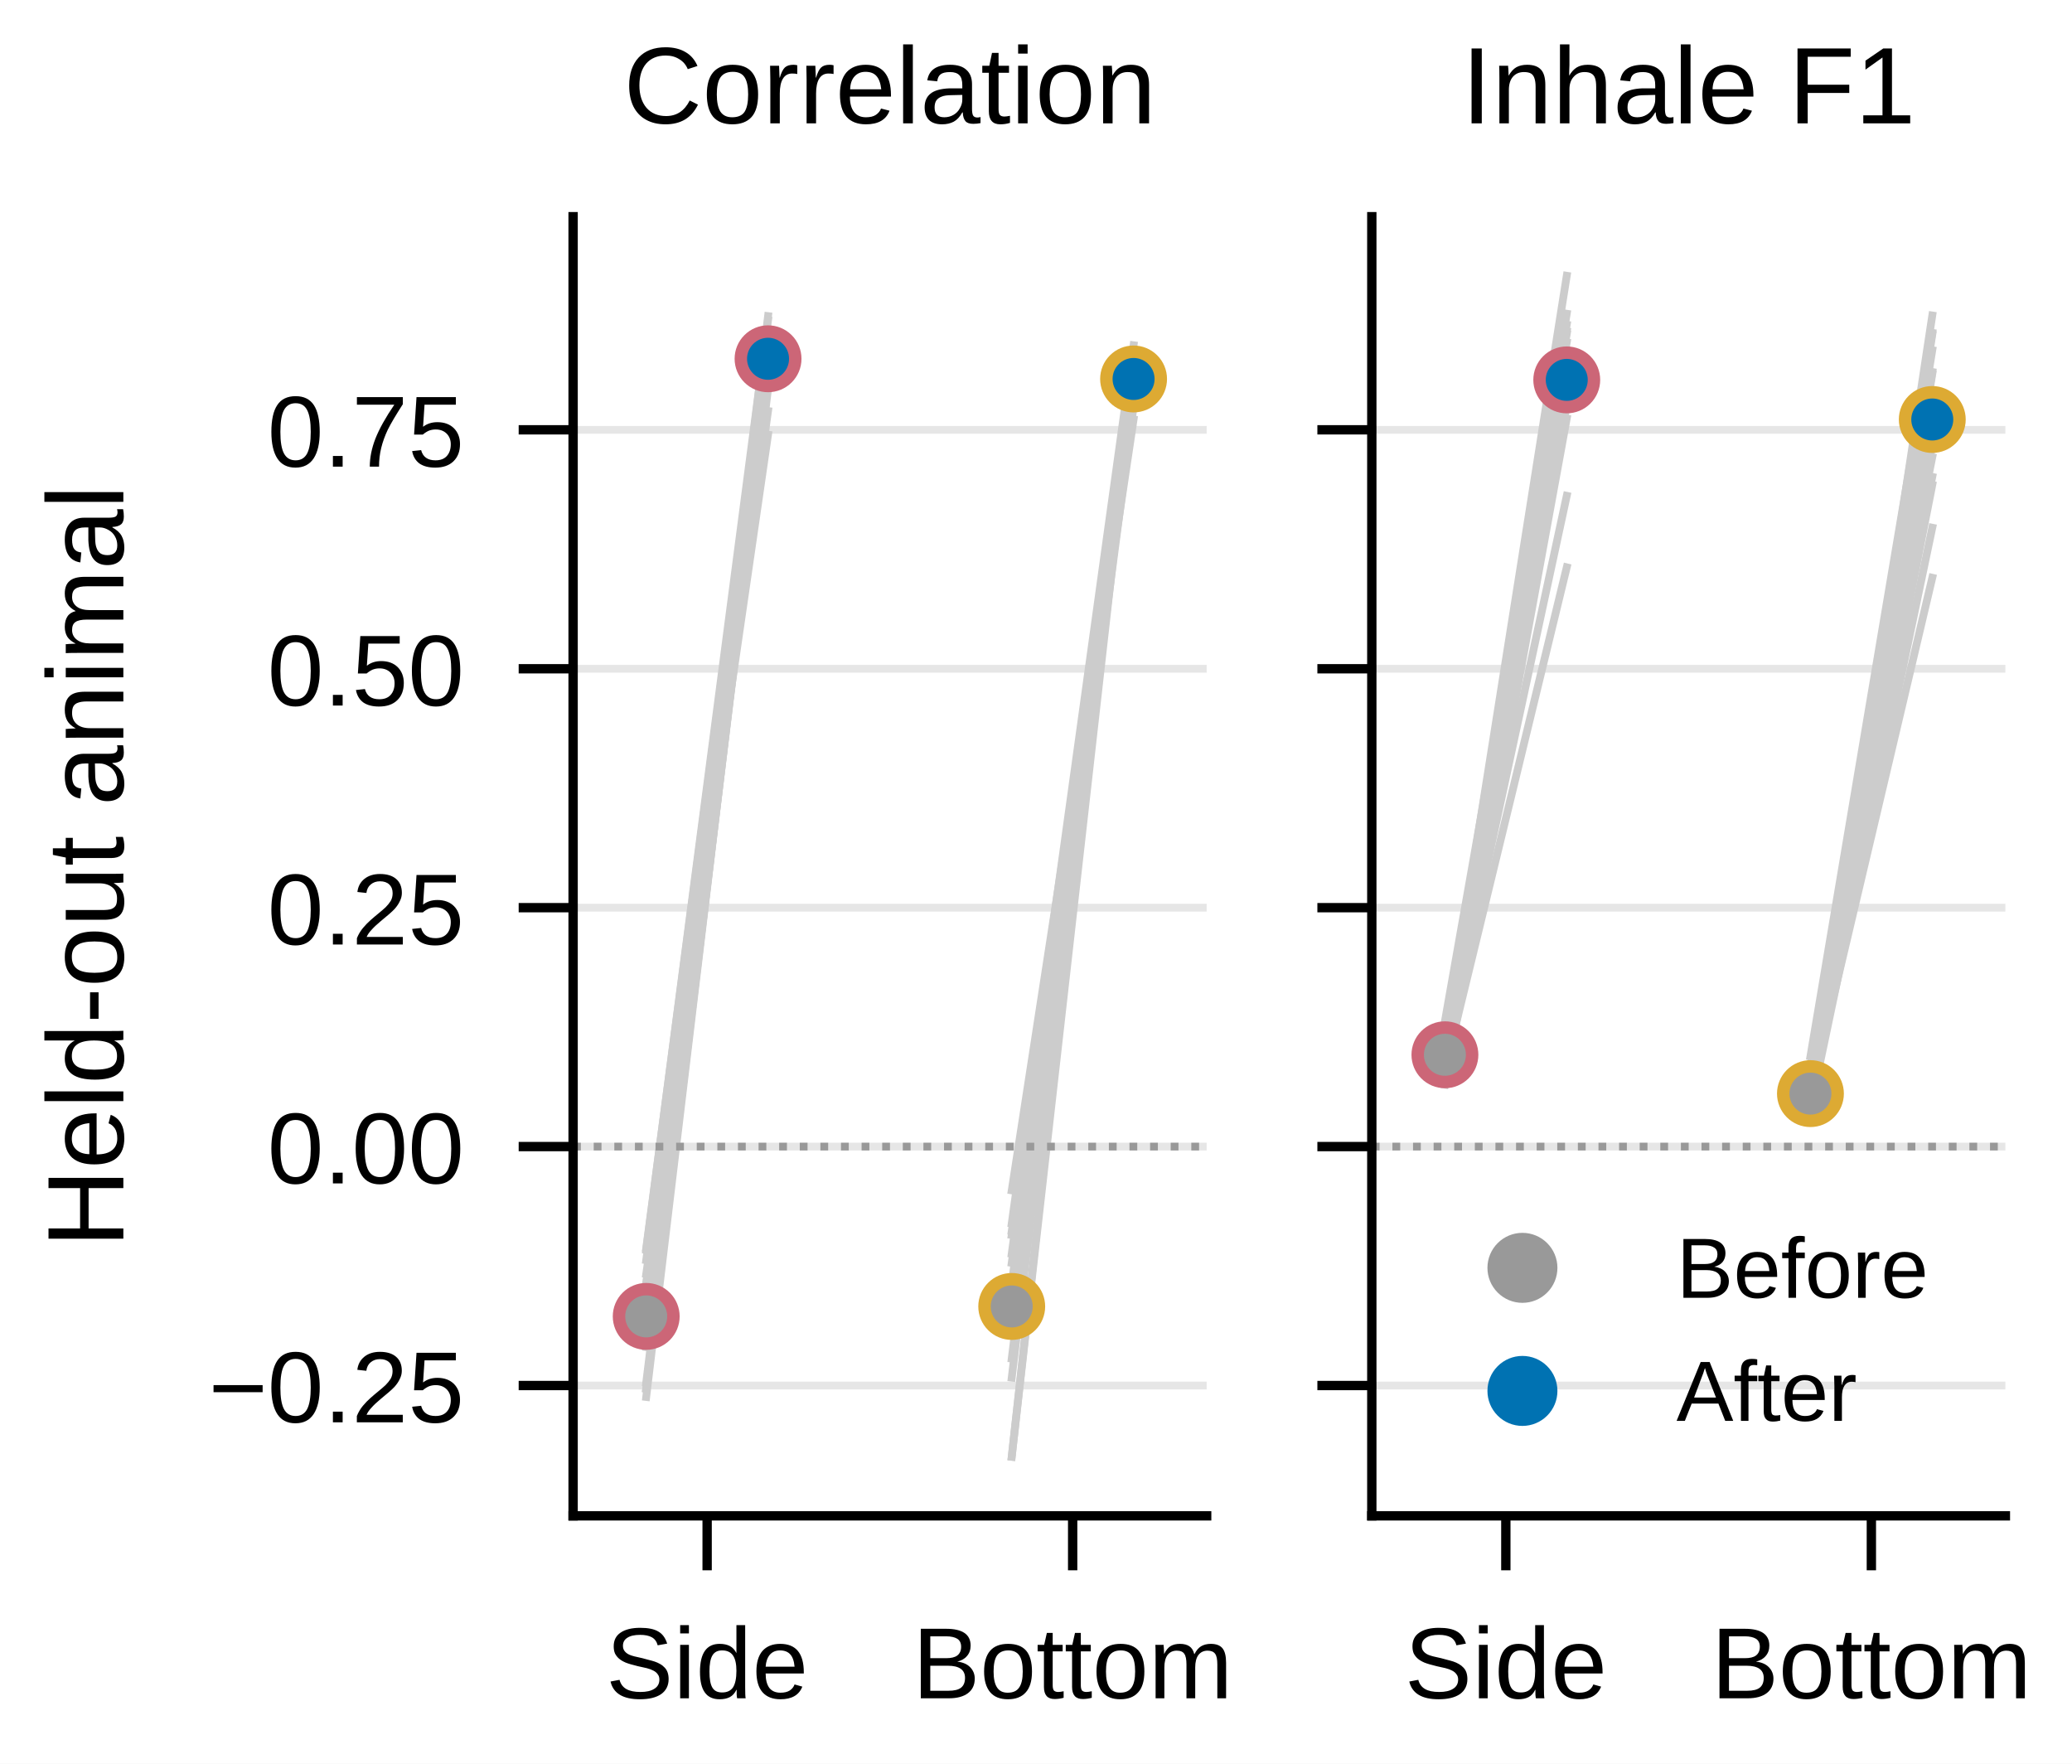
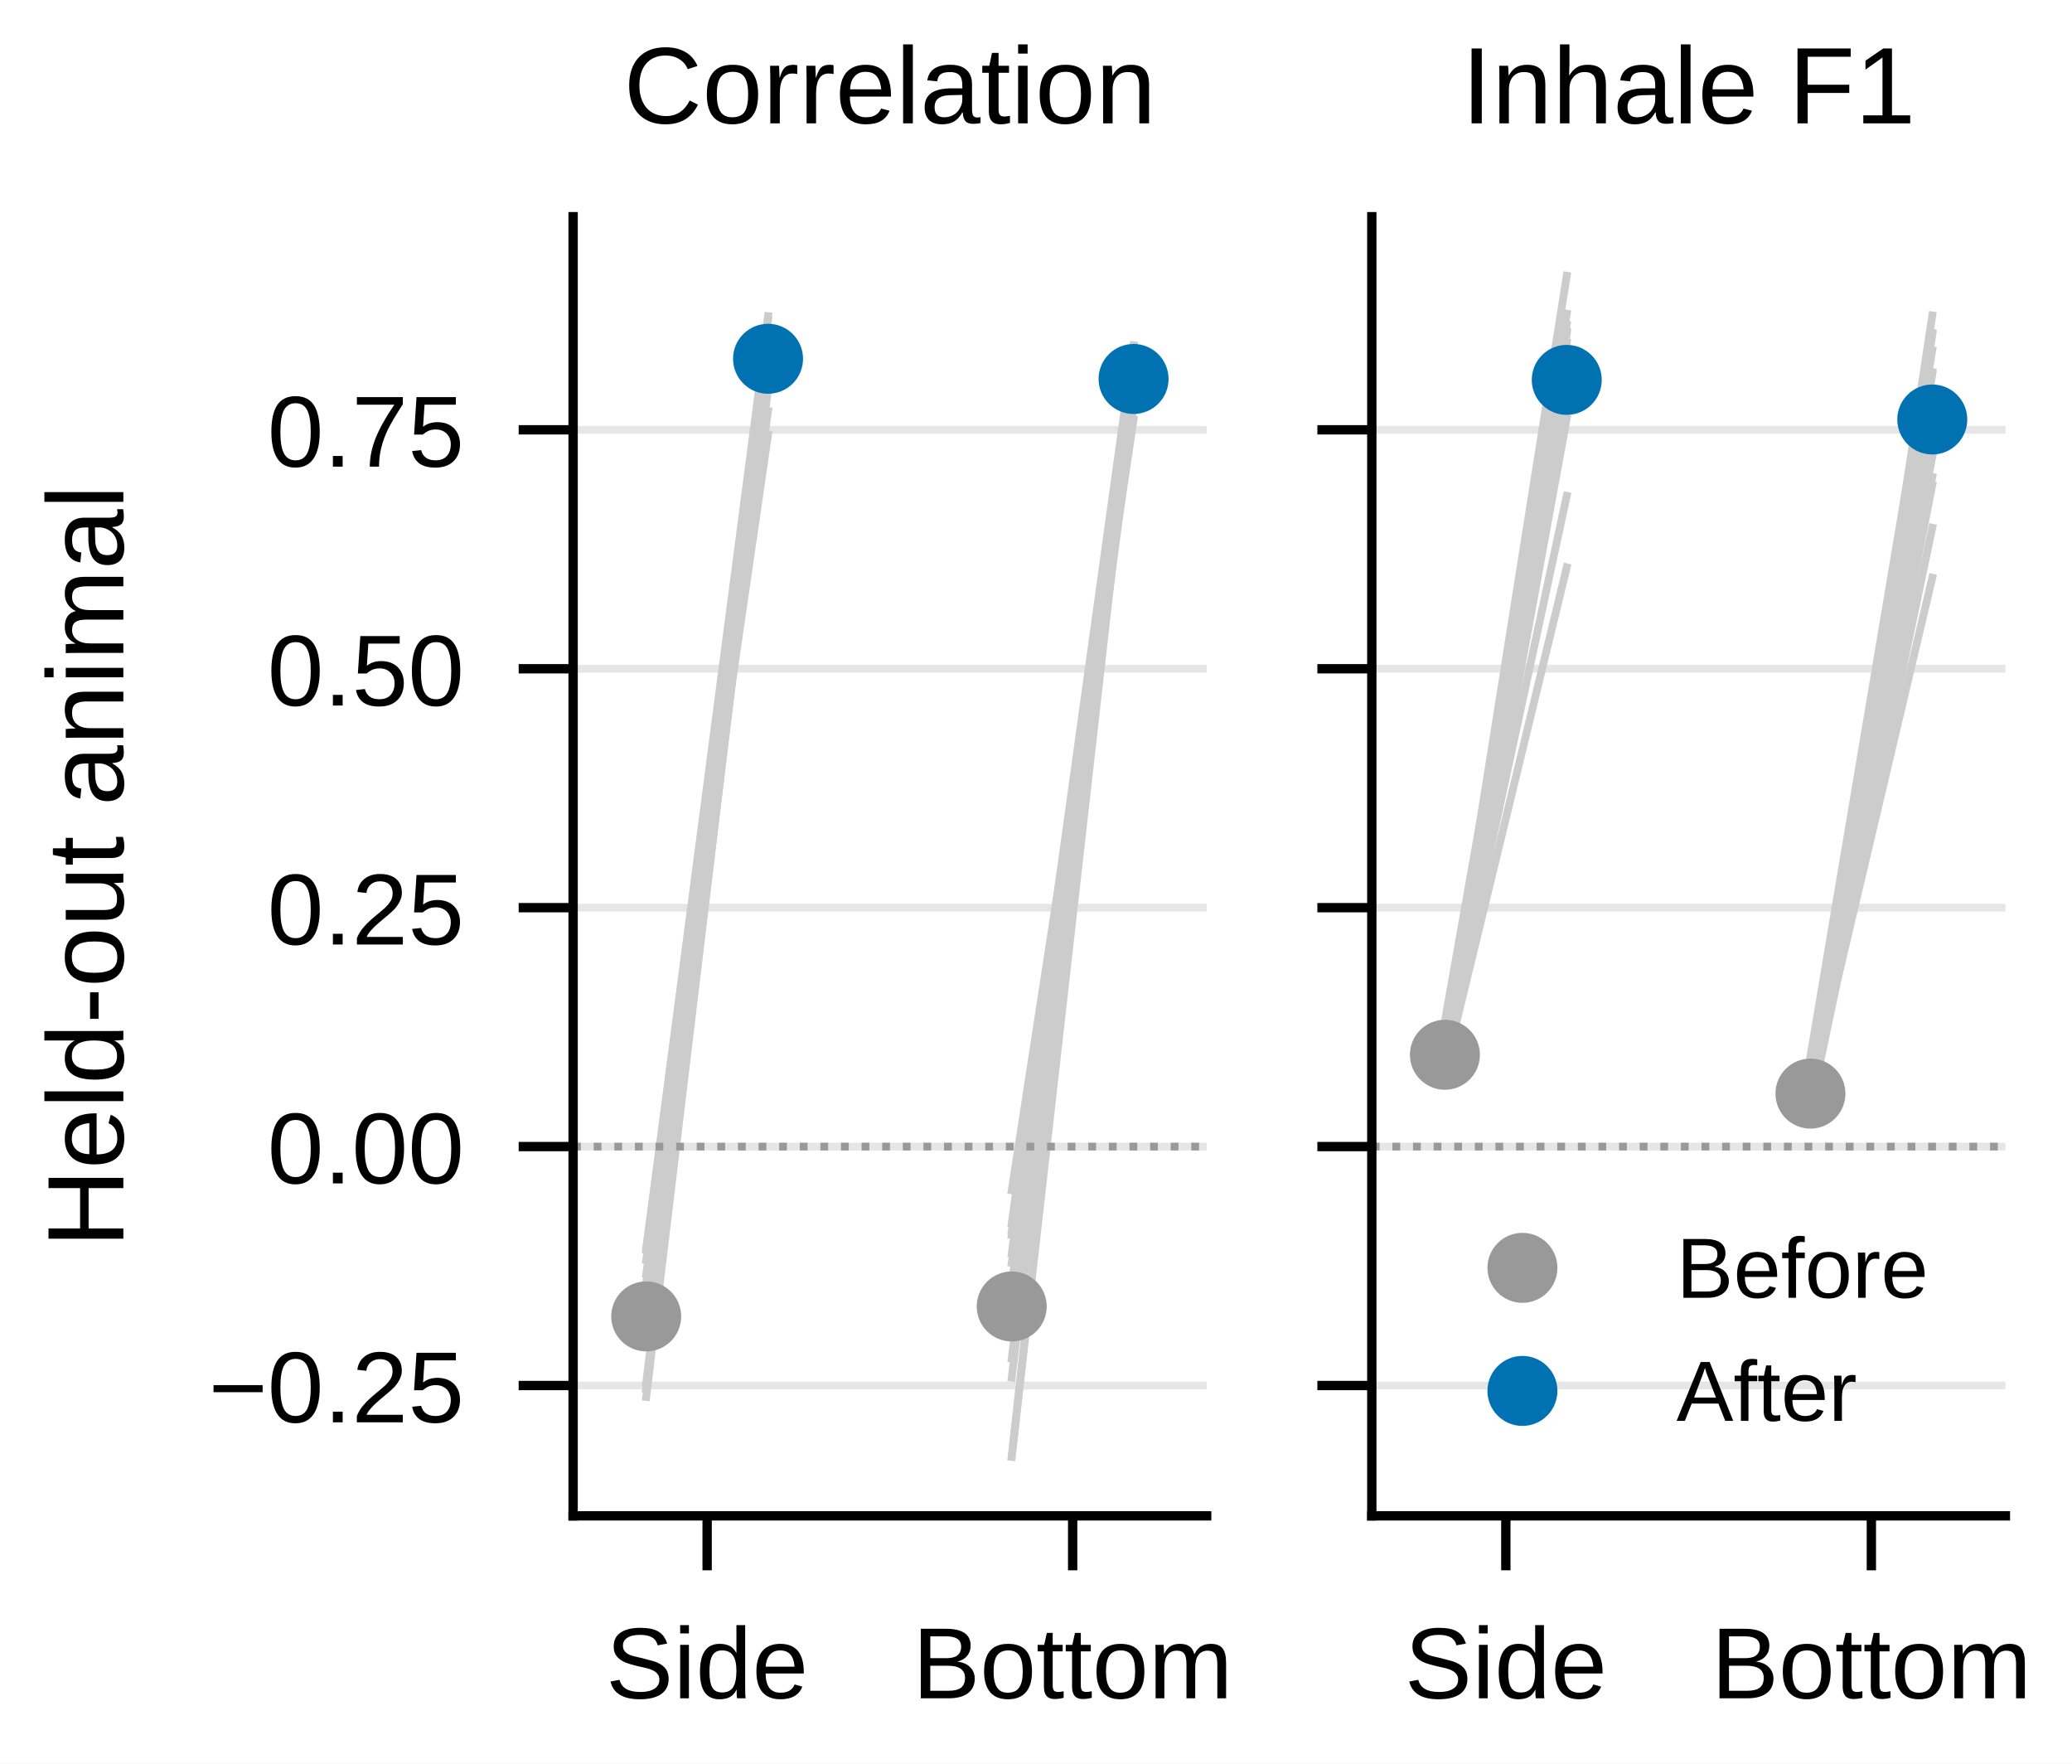
<svg xmlns="http://www.w3.org/2000/svg" xmlns:xlink="http://www.w3.org/1999/xlink" width="133.228pt" height="113.386pt" viewBox="0 0 133.228 113.386" version="1.1">
  <defs>
    <style type="text/css">*{stroke-linejoin: round; stroke-linecap: butt}</style>
  </defs>
  <g id="figure_1">
    <g id="patch_1">
      <path d="M 0 113.386  L 133.228 113.386  L 133.228 0  L 0 0  z " style="fill: #ffffff" />
    </g>
    <g id="axes_1">
      <g id="patch_2">
        <path d="M 36.85 97.451  L 77.588 97.451  L 77.588 13.931  L 36.85 13.931  z " style="fill: #ffffff" />
      </g>
      <g id="matplotlib.axis_1">
        <g id="xtick_1">
          <g id="line2d_1">
            <defs>
-               <path id="m4ec31d9ed5" d="M 0 0  L 0 3.5  " style="stroke: #000000; stroke-width: 0.6" />
+               <path id="mf4681b9ff0" d="M 0 0  L 0 3.5  " style="stroke: #000000; stroke-width: 0.6" />
            </defs>
            <g>
-               <use xlink:href="#m4ec31d9ed5" x="45.468" y="97.451" style="stroke: #000000; stroke-width: 0.6" />
+               <use xlink:href="#mf4681b9ff0" x="45.468" y="97.451" style="stroke: #000000; stroke-width: 0.6" />
            </g>
          </g>
          <g id="text_1">
            <text style="font-size: 6.5px; font-family: 'Arial', 'Helvetica', 'DejaVu Sans', sans-serif; text-anchor: middle" x="45.468" y="109.183" transform="rotate(-0 45.46772 109.1833)">Side</text>
          </g>
        </g>
        <g id="xtick_2">
          <g id="line2d_2">
            <g>
-               <use xlink:href="#m4ec31d9ed5" x="68.971" y="97.451" style="stroke: #000000; stroke-width: 0.6" />
+               <use xlink:href="#mf4681b9ff0" x="68.971" y="97.451" style="stroke: #000000; stroke-width: 0.6" />
            </g>
          </g>
          <g id="text_2">
            <text style="font-size: 6.5px; font-family: 'Arial', 'Helvetica', 'DejaVu Sans', sans-serif; text-anchor: middle" x="68.971" y="109.183" transform="rotate(-0 68.9706 109.1833)">Bottom</text>
          </g>
        </g>
      </g>
      <g id="matplotlib.axis_2">
        <g id="ytick_1">
          <g id="line2d_3">
-             <path d="M 36.85 89.072  L 77.588 89.072  " clip-path="url(#p463bbc5961)" style="fill: none; stroke: #e6e6e6; stroke-width: 0.5; stroke-linecap: square" />
+             <path d="M 36.85 89.072  L 77.588 89.072  " clip-path="url(#p87425fffd4)" style="fill: none; stroke: #e6e6e6; stroke-width: 0.5; stroke-linecap: square" />
          </g>
          <g id="line2d_4">
            <defs>
-               <path id="m98e1695ca2" d="M 0 0  L -3.5 0  " style="stroke: #000000; stroke-width: 0.6" />
+               <path id="mf7178cb197" d="M 0 0  L -3.5 0  " style="stroke: #000000; stroke-width: 0.6" />
            </defs>
            <g>
-               <use xlink:href="#m98e1695ca2" x="36.85" y="89.072" style="stroke: #000000; stroke-width: 0.6" />
+               <use xlink:href="#mf7178cb197" x="36.85" y="89.072" style="stroke: #000000; stroke-width: 0.6" />
            </g>
          </g>
          <g id="text_3">
            <text style="font-size: 6.5px; font-family: 'Arial', 'Helvetica', 'DejaVu Sans', sans-serif; text-anchor: end" x="29.85" y="91.438" transform="rotate(-0 29.85 91.4384)">−0.25</text>
          </g>
        </g>
        <g id="ytick_2">
          <g id="line2d_5">
-             <path d="M 36.85 73.712  L 77.588 73.712  " clip-path="url(#p463bbc5961)" style="fill: none; stroke: #e6e6e6; stroke-width: 0.5; stroke-linecap: square" />
+             <path d="M 36.85 73.712  L 77.588 73.712  " clip-path="url(#p87425fffd4)" style="fill: none; stroke: #e6e6e6; stroke-width: 0.5; stroke-linecap: square" />
          </g>
          <g id="line2d_6">
            <g>
-               <use xlink:href="#m98e1695ca2" x="36.85" y="73.712" style="stroke: #000000; stroke-width: 0.6" />
+               <use xlink:href="#mf7178cb197" x="36.85" y="73.712" style="stroke: #000000; stroke-width: 0.6" />
            </g>
          </g>
          <g id="text_4">
            <text style="font-size: 6.5px; font-family: 'Arial', 'Helvetica', 'DejaVu Sans', sans-serif; text-anchor: end" x="29.85" y="76.078" transform="rotate(-0 29.85 76.0785)">0.00</text>
          </g>
        </g>
        <g id="ytick_3">
          <g id="line2d_7">
-             <path d="M 36.85 58.353  L 77.588 58.353  " clip-path="url(#p463bbc5961)" style="fill: none; stroke: #e6e6e6; stroke-width: 0.5; stroke-linecap: square" />
+             <path d="M 36.85 58.353  L 77.588 58.353  " clip-path="url(#p87425fffd4)" style="fill: none; stroke: #e6e6e6; stroke-width: 0.5; stroke-linecap: square" />
          </g>
          <g id="line2d_8">
            <g>
-               <use xlink:href="#m98e1695ca2" x="36.85" y="58.353" style="stroke: #000000; stroke-width: 0.6" />
+               <use xlink:href="#mf7178cb197" x="36.85" y="58.353" style="stroke: #000000; stroke-width: 0.6" />
            </g>
          </g>
          <g id="text_5">
            <text style="font-size: 6.5px; font-family: 'Arial', 'Helvetica', 'DejaVu Sans', sans-serif; text-anchor: end" x="29.85" y="60.719" transform="rotate(-0 29.85 60.71859)">0.25</text>
          </g>
        </g>
        <g id="ytick_4">
          <g id="line2d_9">
-             <path d="M 36.85 42.993  L 77.588 42.993  " clip-path="url(#p463bbc5961)" style="fill: none; stroke: #e6e6e6; stroke-width: 0.5; stroke-linecap: square" />
+             <path d="M 36.85 42.993  L 77.588 42.993  " clip-path="url(#p87425fffd4)" style="fill: none; stroke: #e6e6e6; stroke-width: 0.5; stroke-linecap: square" />
          </g>
          <g id="line2d_10">
            <g>
-               <use xlink:href="#m98e1695ca2" x="36.85" y="42.993" style="stroke: #000000; stroke-width: 0.6" />
+               <use xlink:href="#mf7178cb197" x="36.85" y="42.993" style="stroke: #000000; stroke-width: 0.6" />
            </g>
          </g>
          <g id="text_6">
            <text style="font-size: 6.5px; font-family: 'Arial', 'Helvetica', 'DejaVu Sans', sans-serif; text-anchor: end" x="29.85" y="45.359" transform="rotate(-0 29.85 45.35869)">0.50</text>
          </g>
        </g>
        <g id="ytick_5">
          <g id="line2d_11">
-             <path d="M 36.85 27.633  L 77.588 27.633  " clip-path="url(#p463bbc5961)" style="fill: none; stroke: #e6e6e6; stroke-width: 0.5; stroke-linecap: square" />
+             <path d="M 36.85 27.633  L 77.588 27.633  " clip-path="url(#p87425fffd4)" style="fill: none; stroke: #e6e6e6; stroke-width: 0.5; stroke-linecap: square" />
          </g>
          <g id="line2d_12">
            <g>
-               <use xlink:href="#m98e1695ca2" x="36.85" y="27.633" style="stroke: #000000; stroke-width: 0.6" />
+               <use xlink:href="#mf7178cb197" x="36.85" y="27.633" style="stroke: #000000; stroke-width: 0.6" />
            </g>
          </g>
          <g id="text_7">
            <text style="font-size: 6.5px; font-family: 'Arial', 'Helvetica', 'DejaVu Sans', sans-serif; text-anchor: end" x="29.85" y="29.999" transform="rotate(-0 29.85 29.99879)">0.75</text>
          </g>
        </g>
        <g id="text_8">
          <text style="font-size: 7px; font-family: 'Arial', 'Helvetica', 'DejaVu Sans', sans-serif; text-anchor: middle" x="7.931" y="55.691" transform="rotate(-90 7.930837 55.69096)">Held-out animal</text>
        </g>
      </g>
      <g id="line2d_13">
-         <path d="M 41.551 80.357  L 49.385 20.591  " clip-path="url(#p463bbc5961)" style="fill: none; stroke: #cccccc; stroke-width: 0.5; stroke-linecap: square" />
+         <path d="M 41.551 80.357  L 49.385 20.591  " clip-path="url(#p87425fffd4)" style="fill: none; stroke: #cccccc; stroke-width: 0.5; stroke-linecap: square" />
      </g>
      <g id="line2d_14">
-         <path d="M 41.551 80.245  L 49.385 21.171  " clip-path="url(#p463bbc5961)" style="fill: none; stroke: #cccccc; stroke-width: 0.5; stroke-linecap: square" />
+         <path d="M 41.551 80.245  L 49.385 21.171  " clip-path="url(#p87425fffd4)" style="fill: none; stroke: #cccccc; stroke-width: 0.5; stroke-linecap: square" />
      </g>
      <g id="line2d_15">
-         <path d="M 41.551 82.451  L 49.385 21.359  " clip-path="url(#p463bbc5961)" style="fill: none; stroke: #cccccc; stroke-width: 0.5; stroke-linecap: square" />
+         <path d="M 41.551 82.451  L 49.385 21.359  " clip-path="url(#p87425fffd4)" style="fill: none; stroke: #cccccc; stroke-width: 0.5; stroke-linecap: square" />
      </g>
      <g id="line2d_16">
-         <path d="M 41.551 83.243  L 49.385 21.334  " clip-path="url(#p463bbc5961)" style="fill: none; stroke: #cccccc; stroke-width: 0.5; stroke-linecap: square" />
+         <path d="M 41.551 83.243  L 49.385 21.334  " clip-path="url(#p87425fffd4)" style="fill: none; stroke: #cccccc; stroke-width: 0.5; stroke-linecap: square" />
      </g>
      <g id="line2d_17">
-         <path d="M 41.551 84.535  L 49.385 20.321  " clip-path="url(#p463bbc5961)" style="fill: none; stroke: #cccccc; stroke-width: 0.5; stroke-linecap: square" />
+         <path d="M 41.551 84.535  L 49.385 20.321  " clip-path="url(#p87425fffd4)" style="fill: none; stroke: #cccccc; stroke-width: 0.5; stroke-linecap: square" />
      </g>
      <g id="line2d_18">
-         <path d="M 41.551 88.883  L 49.385 25  " clip-path="url(#p463bbc5961)" style="fill: none; stroke: #cccccc; stroke-width: 0.5; stroke-linecap: square" />
+         <path d="M 41.551 88.883  L 49.385 25  " clip-path="url(#p87425fffd4)" style="fill: none; stroke: #cccccc; stroke-width: 0.5; stroke-linecap: square" />
      </g>
      <g id="line2d_19">
-         <path d="M 41.551 89.263  L 49.385 22.882  " clip-path="url(#p463bbc5961)" style="fill: none; stroke: #cccccc; stroke-width: 0.5; stroke-linecap: square" />
+         <path d="M 41.551 89.263  L 49.385 22.882  " clip-path="url(#p87425fffd4)" style="fill: none; stroke: #cccccc; stroke-width: 0.5; stroke-linecap: square" />
      </g>
      <g id="line2d_20">
-         <path d="M 41.551 81.009  L 49.385 22.339  " clip-path="url(#p463bbc5961)" style="fill: none; stroke: #cccccc; stroke-width: 0.5; stroke-linecap: square" />
+         <path d="M 41.551 81.009  L 49.385 22.339  " clip-path="url(#p87425fffd4)" style="fill: none; stroke: #cccccc; stroke-width: 0.5; stroke-linecap: square" />
      </g>
      <g id="line2d_21">
-         <path d="M 41.551 81.901  L 49.385 27.945  " clip-path="url(#p463bbc5961)" style="fill: none; stroke: #cccccc; stroke-width: 0.5; stroke-linecap: square" />
+         <path d="M 41.551 81.901  L 49.385 27.945  " clip-path="url(#p87425fffd4)" style="fill: none; stroke: #cccccc; stroke-width: 0.5; stroke-linecap: square" />
      </g>
      <g id="line2d_22">
-         <path d="M 41.551 89.283  L 49.385 24.626  " clip-path="url(#p463bbc5961)" style="fill: none; stroke: #cccccc; stroke-width: 0.5; stroke-linecap: square" />
+         <path d="M 41.551 89.283  L 49.385 24.626  " clip-path="url(#p87425fffd4)" style="fill: none; stroke: #cccccc; stroke-width: 0.5; stroke-linecap: square" />
      </g>
      <g id="line2d_23">
-         <path d="M 41.551 89.81  L 49.385 24.358  " clip-path="url(#p463bbc5961)" style="fill: none; stroke: #cccccc; stroke-width: 0.5; stroke-linecap: square" />
+         <path d="M 41.551 89.81  L 49.385 24.358  " clip-path="url(#p87425fffd4)" style="fill: none; stroke: #cccccc; stroke-width: 0.5; stroke-linecap: square" />
      </g>
      <g id="line2d_24">
-         <path d="M 41.551 82.591  L 49.385 26.424  " clip-path="url(#p463bbc5961)" style="fill: none; stroke: #cccccc; stroke-width: 0.5; stroke-linecap: square" />
+         <path d="M 41.551 82.591  L 49.385 26.424  " clip-path="url(#p87425fffd4)" style="fill: none; stroke: #cccccc; stroke-width: 0.5; stroke-linecap: square" />
      </g>
      <g id="line2d_25">
-         <path d="M 41.551 86.6  L 49.385 21.49  " clip-path="url(#p463bbc5961)" style="fill: none; stroke: #cccccc; stroke-width: 0.5; stroke-linecap: square" />
+         <path d="M 41.551 86.6  L 49.385 21.49  " clip-path="url(#p87425fffd4)" style="fill: none; stroke: #cccccc; stroke-width: 0.5; stroke-linecap: square" />
      </g>
      <g id="line2d_26">
-         <path d="M 65.053 80.598  L 72.888 22.696  " clip-path="url(#p463bbc5961)" style="fill: none; stroke: #cccccc; stroke-width: 0.5; stroke-linecap: square" />
+         <path d="M 65.053 80.598  L 72.888 22.696  " clip-path="url(#p87425fffd4)" style="fill: none; stroke: #cccccc; stroke-width: 0.5; stroke-linecap: square" />
      </g>
      <g id="line2d_27">
-         <path d="M 65.053 78.654  L 72.888 22.193  " clip-path="url(#p463bbc5961)" style="fill: none; stroke: #cccccc; stroke-width: 0.5; stroke-linecap: square" />
+         <path d="M 65.053 78.654  L 72.888 22.193  " clip-path="url(#p87425fffd4)" style="fill: none; stroke: #cccccc; stroke-width: 0.5; stroke-linecap: square" />
      </g>
      <g id="line2d_28">
-         <path d="M 65.053 81.185  L 72.888 25.581  " clip-path="url(#p463bbc5961)" style="fill: none; stroke: #cccccc; stroke-width: 0.5; stroke-linecap: square" />
+         <path d="M 65.053 81.185  L 72.888 25.581  " clip-path="url(#p87425fffd4)" style="fill: none; stroke: #cccccc; stroke-width: 0.5; stroke-linecap: square" />
      </g>
      <g id="line2d_29">
-         <path d="M 65.053 82.556  L 72.888 22.587  " clip-path="url(#p463bbc5961)" style="fill: none; stroke: #cccccc; stroke-width: 0.5; stroke-linecap: square" />
+         <path d="M 65.053 82.556  L 72.888 22.587  " clip-path="url(#p87425fffd4)" style="fill: none; stroke: #cccccc; stroke-width: 0.5; stroke-linecap: square" />
      </g>
      <g id="line2d_30">
-         <path d="M 65.053 88.567  L 72.888 23.605  " clip-path="url(#p463bbc5961)" style="fill: none; stroke: #cccccc; stroke-width: 0.5; stroke-linecap: square" />
+         <path d="M 65.053 88.567  L 72.888 23.605  " clip-path="url(#p87425fffd4)" style="fill: none; stroke: #cccccc; stroke-width: 0.5; stroke-linecap: square" />
      </g>
      <g id="line2d_31">
-         <path d="M 65.053 93.652  L 72.888 22.842  " clip-path="url(#p463bbc5961)" style="fill: none; stroke: #cccccc; stroke-width: 0.5; stroke-linecap: square" />
+         <path d="M 65.053 93.652  L 72.888 22.842  " clip-path="url(#p87425fffd4)" style="fill: none; stroke: #cccccc; stroke-width: 0.5; stroke-linecap: square" />
      </g>
      <g id="line2d_32">
-         <path d="M 65.053 93.655  L 72.888 24.287  " clip-path="url(#p463bbc5961)" style="fill: none; stroke: #cccccc; stroke-width: 0.5; stroke-linecap: square" />
+         <path d="M 65.053 93.655  L 72.888 24.287  " clip-path="url(#p87425fffd4)" style="fill: none; stroke: #cccccc; stroke-width: 0.5; stroke-linecap: square" />
      </g>
      <g id="line2d_33">
-         <path d="M 65.053 79.148  L 72.888 25.378  " clip-path="url(#p463bbc5961)" style="fill: none; stroke: #cccccc; stroke-width: 0.5; stroke-linecap: square" />
+         <path d="M 65.053 79.148  L 72.888 25.378  " clip-path="url(#p87425fffd4)" style="fill: none; stroke: #cccccc; stroke-width: 0.5; stroke-linecap: square" />
      </g>
      <g id="line2d_34">
-         <path d="M 65.053 76.528  L 72.888 25.699  " clip-path="url(#p463bbc5961)" style="fill: none; stroke: #cccccc; stroke-width: 0.5; stroke-linecap: square" />
+         <path d="M 65.053 76.528  L 72.888 25.699  " clip-path="url(#p87425fffd4)" style="fill: none; stroke: #cccccc; stroke-width: 0.5; stroke-linecap: square" />
      </g>
      <g id="line2d_35">
-         <path d="M 65.053 85.817  L 72.888 26.126  " clip-path="url(#p463bbc5961)" style="fill: none; stroke: #cccccc; stroke-width: 0.5; stroke-linecap: square" />
+         <path d="M 65.053 85.817  L 72.888 26.126  " clip-path="url(#p87425fffd4)" style="fill: none; stroke: #cccccc; stroke-width: 0.5; stroke-linecap: square" />
      </g>
      <g id="line2d_36">
-         <path d="M 65.053 84.76  L 72.888 25.323  " clip-path="url(#p463bbc5961)" style="fill: none; stroke: #cccccc; stroke-width: 0.5; stroke-linecap: square" />
+         <path d="M 65.053 84.76  L 72.888 25.323  " clip-path="url(#p87425fffd4)" style="fill: none; stroke: #cccccc; stroke-width: 0.5; stroke-linecap: square" />
      </g>
      <g id="line2d_37">
-         <path d="M 65.053 79.396  L 72.888 26.969  " clip-path="url(#p463bbc5961)" style="fill: none; stroke: #cccccc; stroke-width: 0.5; stroke-linecap: square" />
+         <path d="M 65.053 79.396  L 72.888 26.969  " clip-path="url(#p87425fffd4)" style="fill: none; stroke: #cccccc; stroke-width: 0.5; stroke-linecap: square" />
      </g>
      <g id="line2d_38">
-         <path d="M 65.053 87.341  L 72.888 23.432  " clip-path="url(#p463bbc5961)" style="fill: none; stroke: #cccccc; stroke-width: 0.5; stroke-linecap: square" />
+         <path d="M 65.053 87.341  L 72.888 23.432  " clip-path="url(#p87425fffd4)" style="fill: none; stroke: #cccccc; stroke-width: 0.5; stroke-linecap: square" />
      </g>
      <g id="line2d_39">
-         <path d="M 36.85 73.712  L 77.588 73.712  " clip-path="url(#p463bbc5961)" style="fill: none; stroke-dasharray: 0.5,0.825; stroke-dashoffset: 0; stroke: #999999; stroke-width: 0.5" />
+         <path d="M 36.85 73.712  L 77.588 73.712  " clip-path="url(#p87425fffd4)" style="fill: none; stroke-dasharray: 0.5,0.825; stroke-dashoffset: 0; stroke: #999999; stroke-width: 0.5" />
      </g>
      <g id="patch_3">
        <path d="M 36.85 97.451  L 36.85 13.931  " style="fill: none; stroke: #000000; stroke-width: 0.6; stroke-linejoin: miter; stroke-linecap: square" />
      </g>
      <g id="patch_4">
        <path d="M 36.85 97.451  L 77.588 97.451  " style="fill: none; stroke: #000000; stroke-width: 0.6; stroke-linejoin: miter; stroke-linecap: square" />
      </g>
      <g id="line2d_40">
        <defs>
-           <path id="m87c5bb8957" d="M 0 1.75  C 0.464 1.75 0.909 1.566 1.237 1.237  C 1.566 0.909 1.75 0.464 1.75 0  C 1.75 -0.464 1.566 -0.909 1.237 -1.237  C 0.909 -1.566 0.464 -1.75 0 -1.75  C -0.464 -1.75 -0.909 -1.566 -1.237 -1.237  C -1.566 -0.909 -1.75 -0.464 -1.75 0  C -1.75 0.464 -1.566 0.909 -1.237 1.237  C -0.909 1.566 -0.464 1.75 0 1.75  z " style="stroke: #cc6677; stroke-width: 0.8" />
+           <path id="m9448a90c6f" d="M 0 1.75  C 0.464 1.75 0.909 1.566 1.237 1.237  C 1.566 0.909 1.75 0.464 1.75 0  C 1.75 -0.464 1.566 -0.909 1.237 -1.237  C 0.909 -1.566 0.464 -1.75 0 -1.75  C -0.464 -1.75 -0.909 -1.566 -1.237 -1.237  C -1.566 -0.909 -1.75 -0.464 -1.75 0  C -1.75 0.464 -1.566 0.909 -1.237 1.237  C -0.909 1.566 -0.464 1.75 0 1.75  z " style="stroke: #999999" />
        </defs>
-         <g clip-path="url(#p463bbc5961)">
-           <use xlink:href="#m87c5bb8957" x="41.551" y="84.628" style="fill: #999999; stroke: #cc6677; stroke-width: 0.8" />
+         <g clip-path="url(#p87425fffd4)">
+           <use xlink:href="#m9448a90c6f" x="41.551" y="84.628" style="fill: #999999; stroke: #999999" />
        </g>
      </g>
      <g id="line2d_41">
        <defs>
-           <path id="m1d53b7b29b" d="M 0 1.75  C 0.464 1.75 0.909 1.566 1.237 1.237  C 1.566 0.909 1.75 0.464 1.75 0  C 1.75 -0.464 1.566 -0.909 1.237 -1.237  C 0.909 -1.566 0.464 -1.75 0 -1.75  C -0.464 -1.75 -0.909 -1.566 -1.237 -1.237  C -1.566 -0.909 -1.75 -0.464 -1.75 0  C -1.75 0.464 -1.566 0.909 -1.237 1.237  C -0.909 1.566 -0.464 1.75 0 1.75  z " style="stroke: #cc6677; stroke-width: 0.8" />
+           <path id="mc388fa1c86" d="M 0 1.75  C 0.464 1.75 0.909 1.566 1.237 1.237  C 1.566 0.909 1.75 0.464 1.75 0  C 1.75 -0.464 1.566 -0.909 1.237 -1.237  C 0.909 -1.566 0.464 -1.75 0 -1.75  C -0.464 -1.75 -0.909 -1.566 -1.237 -1.237  C -1.566 -0.909 -1.75 -0.464 -1.75 0  C -1.75 0.464 -1.566 0.909 -1.237 1.237  C -0.909 1.566 -0.464 1.75 0 1.75  z " style="stroke: #0072b2" />
        </defs>
-         <g clip-path="url(#p463bbc5961)">
-           <use xlink:href="#m1d53b7b29b" x="49.385" y="23.065" style="fill: #0072b2; stroke: #cc6677; stroke-width: 0.8" />
+         <g clip-path="url(#p87425fffd4)">
+           <use xlink:href="#mc388fa1c86" x="49.385" y="23.065" style="fill: #0072b2; stroke: #0072b2" />
        </g>
      </g>
      <g id="line2d_42">
-         <defs>
-           <path id="m1f00c0f8ef" d="M 0 1.75  C 0.464 1.75 0.909 1.566 1.237 1.237  C 1.566 0.909 1.75 0.464 1.75 0  C 1.75 -0.464 1.566 -0.909 1.237 -1.237  C 0.909 -1.566 0.464 -1.75 0 -1.75  C -0.464 -1.75 -0.909 -1.566 -1.237 -1.237  C -1.566 -0.909 -1.75 -0.464 -1.75 0  C -1.75 0.464 -1.566 0.909 -1.237 1.237  C -0.909 1.566 -0.464 1.75 0 1.75  z " style="stroke: #ddaa33; stroke-width: 0.8" />
-         </defs>
-         <g clip-path="url(#p463bbc5961)">
-           <use xlink:href="#m1f00c0f8ef" x="65.053" y="83.989" style="fill: #999999; stroke: #ddaa33; stroke-width: 0.8" />
+         <g clip-path="url(#p87425fffd4)">
+           <use xlink:href="#m9448a90c6f" x="65.053" y="83.989" style="fill: #999999; stroke: #999999" />
        </g>
      </g>
      <g id="line2d_43">
-         <defs>
-           <path id="m8b6de49848" d="M 0 1.75  C 0.464 1.75 0.909 1.566 1.237 1.237  C 1.566 0.909 1.75 0.464 1.75 0  C 1.75 -0.464 1.566 -0.909 1.237 -1.237  C 0.909 -1.566 0.464 -1.75 0 -1.75  C -0.464 -1.75 -0.909 -1.566 -1.237 -1.237  C -1.566 -0.909 -1.75 -0.464 -1.75 0  C -1.75 0.464 -1.566 0.909 -1.237 1.237  C -0.909 1.566 -0.464 1.75 0 1.75  z " style="stroke: #ddaa33; stroke-width: 0.8" />
-         </defs>
-         <g clip-path="url(#p463bbc5961)">
-           <use xlink:href="#m8b6de49848" x="72.888" y="24.363" style="fill: #0072b2; stroke: #ddaa33; stroke-width: 0.8" />
+         <g clip-path="url(#p87425fffd4)">
+           <use xlink:href="#mc388fa1c86" x="72.888" y="24.363" style="fill: #0072b2; stroke: #0072b2" />
        </g>
      </g>
      <g id="text_9">
        <text style="font-size: 7px; font-family: 'Arial', 'Helvetica', 'DejaVu Sans', sans-serif; text-anchor: middle" x="57.219" y="7.931" transform="rotate(-0 57.21916 7.930837)">Correlation</text>
      </g>
    </g>
    <g id="axes_2">
      <g id="patch_5">
        <path d="M 88.206 97.451  L 128.945 97.451  L 128.945 13.931  L 88.206 13.931  z " style="fill: #ffffff" />
      </g>
      <g id="matplotlib.axis_3">
        <g id="xtick_3">
          <g id="line2d_44">
            <g>
-               <use xlink:href="#m4ec31d9ed5" x="96.824" y="97.451" style="stroke: #000000; stroke-width: 0.6" />
+               <use xlink:href="#mf4681b9ff0" x="96.824" y="97.451" style="stroke: #000000; stroke-width: 0.6" />
            </g>
          </g>
          <g id="text_10">
            <text style="font-size: 6.5px; font-family: 'Arial', 'Helvetica', 'DejaVu Sans', sans-serif; text-anchor: middle" x="96.824" y="109.183" transform="rotate(-0 96.82422 109.1833)">Side</text>
          </g>
        </g>
        <g id="xtick_4">
          <g id="line2d_45">
            <g>
-               <use xlink:href="#m4ec31d9ed5" x="120.327" y="97.451" style="stroke: #000000; stroke-width: 0.6" />
+               <use xlink:href="#mf4681b9ff0" x="120.327" y="97.451" style="stroke: #000000; stroke-width: 0.6" />
            </g>
          </g>
          <g id="text_11">
            <text style="font-size: 6.5px; font-family: 'Arial', 'Helvetica', 'DejaVu Sans', sans-serif; text-anchor: middle" x="120.327" y="109.183" transform="rotate(-0 120.3271 109.1833)">Bottom</text>
          </g>
        </g>
      </g>
      <g id="matplotlib.axis_4">
        <g id="ytick_6">
          <g id="line2d_46">
-             <path d="M 88.206 89.072  L 128.945 89.072  " clip-path="url(#pa597506161)" style="fill: none; stroke: #e6e6e6; stroke-width: 0.5; stroke-linecap: square" />
+             <path d="M 88.206 89.072  L 128.945 89.072  " clip-path="url(#p6876351766)" style="fill: none; stroke: #e6e6e6; stroke-width: 0.5; stroke-linecap: square" />
          </g>
          <g id="line2d_47">
            <g>
-               <use xlink:href="#m98e1695ca2" x="88.206" y="89.072" style="stroke: #000000; stroke-width: 0.6" />
+               <use xlink:href="#mf7178cb197" x="88.206" y="89.072" style="stroke: #000000; stroke-width: 0.6" />
            </g>
          </g>
        </g>
        <g id="ytick_7">
          <g id="line2d_48">
-             <path d="M 88.206 73.712  L 128.945 73.712  " clip-path="url(#pa597506161)" style="fill: none; stroke: #e6e6e6; stroke-width: 0.5; stroke-linecap: square" />
+             <path d="M 88.206 73.712  L 128.945 73.712  " clip-path="url(#p6876351766)" style="fill: none; stroke: #e6e6e6; stroke-width: 0.5; stroke-linecap: square" />
          </g>
          <g id="line2d_49">
            <g>
-               <use xlink:href="#m98e1695ca2" x="88.206" y="73.712" style="stroke: #000000; stroke-width: 0.6" />
+               <use xlink:href="#mf7178cb197" x="88.206" y="73.712" style="stroke: #000000; stroke-width: 0.6" />
            </g>
          </g>
        </g>
        <g id="ytick_8">
          <g id="line2d_50">
-             <path d="M 88.206 58.353  L 128.945 58.353  " clip-path="url(#pa597506161)" style="fill: none; stroke: #e6e6e6; stroke-width: 0.5; stroke-linecap: square" />
+             <path d="M 88.206 58.353  L 128.945 58.353  " clip-path="url(#p6876351766)" style="fill: none; stroke: #e6e6e6; stroke-width: 0.5; stroke-linecap: square" />
          </g>
          <g id="line2d_51">
            <g>
-               <use xlink:href="#m98e1695ca2" x="88.206" y="58.353" style="stroke: #000000; stroke-width: 0.6" />
+               <use xlink:href="#mf7178cb197" x="88.206" y="58.353" style="stroke: #000000; stroke-width: 0.6" />
            </g>
          </g>
        </g>
        <g id="ytick_9">
          <g id="line2d_52">
-             <path d="M 88.206 42.993  L 128.945 42.993  " clip-path="url(#pa597506161)" style="fill: none; stroke: #e6e6e6; stroke-width: 0.5; stroke-linecap: square" />
+             <path d="M 88.206 42.993  L 128.945 42.993  " clip-path="url(#p6876351766)" style="fill: none; stroke: #e6e6e6; stroke-width: 0.5; stroke-linecap: square" />
          </g>
          <g id="line2d_53">
            <g>
-               <use xlink:href="#m98e1695ca2" x="88.206" y="42.993" style="stroke: #000000; stroke-width: 0.6" />
+               <use xlink:href="#mf7178cb197" x="88.206" y="42.993" style="stroke: #000000; stroke-width: 0.6" />
            </g>
          </g>
        </g>
        <g id="ytick_10">
          <g id="line2d_54">
-             <path d="M 88.206 27.633  L 128.945 27.633  " clip-path="url(#pa597506161)" style="fill: none; stroke: #e6e6e6; stroke-width: 0.5; stroke-linecap: square" />
+             <path d="M 88.206 27.633  L 128.945 27.633  " clip-path="url(#p6876351766)" style="fill: none; stroke: #e6e6e6; stroke-width: 0.5; stroke-linecap: square" />
          </g>
          <g id="line2d_55">
            <g>
-               <use xlink:href="#m98e1695ca2" x="88.206" y="27.633" style="stroke: #000000; stroke-width: 0.6" />
+               <use xlink:href="#mf7178cb197" x="88.206" y="27.633" style="stroke: #000000; stroke-width: 0.6" />
            </g>
          </g>
        </g>
      </g>
      <g id="line2d_56">
-         <path d="M 92.907 67.122  L 100.741 17.727  " clip-path="url(#pa597506161)" style="fill: none; stroke: #cccccc; stroke-width: 0.5; stroke-linecap: square" />
+         <path d="M 92.907 67.122  L 100.741 17.727  " clip-path="url(#p6876351766)" style="fill: none; stroke: #cccccc; stroke-width: 0.5; stroke-linecap: square" />
      </g>
      <g id="line2d_57">
-         <path d="M 92.907 67.107  L 100.741 23.39  " clip-path="url(#pa597506161)" style="fill: none; stroke: #cccccc; stroke-width: 0.5; stroke-linecap: square" />
+         <path d="M 92.907 67.107  L 100.741 23.39  " clip-path="url(#p6876351766)" style="fill: none; stroke: #cccccc; stroke-width: 0.5; stroke-linecap: square" />
      </g>
      <g id="line2d_58">
-         <path d="M 92.907 68.635  L 100.741 22.013  " clip-path="url(#pa597506161)" style="fill: none; stroke: #cccccc; stroke-width: 0.5; stroke-linecap: square" />
+         <path d="M 92.907 68.635  L 100.741 22.013  " clip-path="url(#p6876351766)" style="fill: none; stroke: #cccccc; stroke-width: 0.5; stroke-linecap: square" />
      </g>
      <g id="line2d_59">
-         <path d="M 92.907 65.653  L 100.741 21.3  " clip-path="url(#pa597506161)" style="fill: none; stroke: #cccccc; stroke-width: 0.5; stroke-linecap: square" />
+         <path d="M 92.907 65.653  L 100.741 21.3  " clip-path="url(#p6876351766)" style="fill: none; stroke: #cccccc; stroke-width: 0.5; stroke-linecap: square" />
      </g>
      <g id="line2d_60">
-         <path d="M 92.907 67.434  L 100.741 20.875  " clip-path="url(#pa597506161)" style="fill: none; stroke: #cccccc; stroke-width: 0.5; stroke-linecap: square" />
+         <path d="M 92.907 67.434  L 100.741 20.875  " clip-path="url(#p6876351766)" style="fill: none; stroke: #cccccc; stroke-width: 0.5; stroke-linecap: square" />
      </g>
      <g id="line2d_61">
-         <path d="M 92.907 68.714  L 100.741 20.168  " clip-path="url(#pa597506161)" style="fill: none; stroke: #cccccc; stroke-width: 0.5; stroke-linecap: square" />
+         <path d="M 92.907 68.714  L 100.741 20.168  " clip-path="url(#p6876351766)" style="fill: none; stroke: #cccccc; stroke-width: 0.5; stroke-linecap: square" />
      </g>
      <g id="line2d_62">
-         <path d="M 92.907 67.875  L 100.741 23.525  " clip-path="url(#pa597506161)" style="fill: none; stroke: #cccccc; stroke-width: 0.5; stroke-linecap: square" />
+         <path d="M 92.907 67.875  L 100.741 23.525  " clip-path="url(#p6876351766)" style="fill: none; stroke: #cccccc; stroke-width: 0.5; stroke-linecap: square" />
      </g>
      <g id="line2d_63">
-         <path d="M 92.907 67.609  L 100.741 25.697  " clip-path="url(#pa597506161)" style="fill: none; stroke: #cccccc; stroke-width: 0.5; stroke-linecap: square" />
+         <path d="M 92.907 67.609  L 100.741 25.697  " clip-path="url(#p6876351766)" style="fill: none; stroke: #cccccc; stroke-width: 0.5; stroke-linecap: square" />
      </g>
      <g id="line2d_64">
-         <path d="M 92.907 68.155  L 100.741 31.874  " clip-path="url(#pa597506161)" style="fill: none; stroke: #cccccc; stroke-width: 0.5; stroke-linecap: square" />
+         <path d="M 92.907 68.155  L 100.741 31.874  " clip-path="url(#p6876351766)" style="fill: none; stroke: #cccccc; stroke-width: 0.5; stroke-linecap: square" />
      </g>
      <g id="line2d_65">
-         <path d="M 92.907 67.133  L 100.741 26.074  " clip-path="url(#pa597506161)" style="fill: none; stroke: #cccccc; stroke-width: 0.5; stroke-linecap: square" />
+         <path d="M 92.907 67.133  L 100.741 26.074  " clip-path="url(#p6876351766)" style="fill: none; stroke: #cccccc; stroke-width: 0.5; stroke-linecap: square" />
      </g>
      <g id="line2d_66">
-         <path d="M 92.907 69.733  L 100.741 26.905  " clip-path="url(#pa597506161)" style="fill: none; stroke: #cccccc; stroke-width: 0.5; stroke-linecap: square" />
+         <path d="M 92.907 69.733  L 100.741 26.905  " clip-path="url(#p6876351766)" style="fill: none; stroke: #cccccc; stroke-width: 0.5; stroke-linecap: square" />
      </g>
      <g id="line2d_67">
-         <path d="M 92.907 68.756  L 100.741 36.471  " clip-path="url(#pa597506161)" style="fill: none; stroke: #cccccc; stroke-width: 0.5; stroke-linecap: square" />
+         <path d="M 92.907 68.756  L 100.741 36.471  " clip-path="url(#p6876351766)" style="fill: none; stroke: #cccccc; stroke-width: 0.5; stroke-linecap: square" />
      </g>
      <g id="line2d_68">
-         <path d="M 92.907 67.588  L 100.741 21.472  " clip-path="url(#pa597506161)" style="fill: none; stroke: #cccccc; stroke-width: 0.5; stroke-linecap: square" />
+         <path d="M 92.907 67.588  L 100.741 21.472  " clip-path="url(#p6876351766)" style="fill: none; stroke: #cccccc; stroke-width: 0.5; stroke-linecap: square" />
      </g>
      <g id="line2d_69">
-         <path d="M 116.41 71.753  L 124.244 21.513  " clip-path="url(#pa597506161)" style="fill: none; stroke: #cccccc; stroke-width: 0.5; stroke-linecap: square" />
+         <path d="M 116.41 71.753  L 124.244 21.513  " clip-path="url(#p6876351766)" style="fill: none; stroke: #cccccc; stroke-width: 0.5; stroke-linecap: square" />
      </g>
      <g id="line2d_70">
-         <path d="M 116.41 69.266  L 124.244 26.032  " clip-path="url(#pa597506161)" style="fill: none; stroke: #cccccc; stroke-width: 0.5; stroke-linecap: square" />
+         <path d="M 116.41 69.266  L 124.244 26.032  " clip-path="url(#p6876351766)" style="fill: none; stroke: #cccccc; stroke-width: 0.5; stroke-linecap: square" />
      </g>
      <g id="line2d_71">
-         <path d="M 116.41 69.396  L 124.244 30.659  " clip-path="url(#pa597506161)" style="fill: none; stroke: #cccccc; stroke-width: 0.5; stroke-linecap: square" />
+         <path d="M 116.41 69.396  L 124.244 30.659  " clip-path="url(#p6876351766)" style="fill: none; stroke: #cccccc; stroke-width: 0.5; stroke-linecap: square" />
      </g>
      <g id="line2d_72">
-         <path d="M 116.41 67.907  L 124.244 21.394  " clip-path="url(#pa597506161)" style="fill: none; stroke: #cccccc; stroke-width: 0.5; stroke-linecap: square" />
+         <path d="M 116.41 67.907  L 124.244 21.394  " clip-path="url(#p6876351766)" style="fill: none; stroke: #cccccc; stroke-width: 0.5; stroke-linecap: square" />
      </g>
      <g id="line2d_73">
-         <path d="M 116.41 71.274  L 124.244 24.052  " clip-path="url(#pa597506161)" style="fill: none; stroke: #cccccc; stroke-width: 0.5; stroke-linecap: square" />
+         <path d="M 116.41 71.274  L 124.244 24.052  " clip-path="url(#p6876351766)" style="fill: none; stroke: #cccccc; stroke-width: 0.5; stroke-linecap: square" />
      </g>
      <g id="line2d_74">
-         <path d="M 116.41 71.964  L 124.244 20.28  " clip-path="url(#pa597506161)" style="fill: none; stroke: #cccccc; stroke-width: 0.5; stroke-linecap: square" />
+         <path d="M 116.41 71.964  L 124.244 20.28  " clip-path="url(#p6876351766)" style="fill: none; stroke: #cccccc; stroke-width: 0.5; stroke-linecap: square" />
      </g>
      <g id="line2d_75">
-         <path d="M 116.41 70.718  L 124.244 22.515  " clip-path="url(#pa597506161)" style="fill: none; stroke: #cccccc; stroke-width: 0.5; stroke-linecap: square" />
+         <path d="M 116.41 70.718  L 124.244 22.515  " clip-path="url(#p6876351766)" style="fill: none; stroke: #cccccc; stroke-width: 0.5; stroke-linecap: square" />
      </g>
      <g id="line2d_76">
-         <path d="M 116.41 68.458  L 124.244 29.391  " clip-path="url(#pa597506161)" style="fill: none; stroke: #cccccc; stroke-width: 0.5; stroke-linecap: square" />
+         <path d="M 116.41 68.458  L 124.244 29.391  " clip-path="url(#p6876351766)" style="fill: none; stroke: #cccccc; stroke-width: 0.5; stroke-linecap: square" />
      </g>
      <g id="line2d_77">
-         <path d="M 116.41 71.258  L 124.244 33.925  " clip-path="url(#pa597506161)" style="fill: none; stroke: #cccccc; stroke-width: 0.5; stroke-linecap: square" />
+         <path d="M 116.41 71.258  L 124.244 33.925  " clip-path="url(#p6876351766)" style="fill: none; stroke: #cccccc; stroke-width: 0.5; stroke-linecap: square" />
      </g>
      <g id="line2d_78">
-         <path d="M 116.41 70.617  L 124.244 28.599  " clip-path="url(#pa597506161)" style="fill: none; stroke: #cccccc; stroke-width: 0.5; stroke-linecap: square" />
+         <path d="M 116.41 70.617  L 124.244 28.599  " clip-path="url(#p6876351766)" style="fill: none; stroke: #cccccc; stroke-width: 0.5; stroke-linecap: square" />
      </g>
      <g id="line2d_79">
-         <path d="M 116.41 71.037  L 124.244 31.176  " clip-path="url(#pa597506161)" style="fill: none; stroke: #cccccc; stroke-width: 0.5; stroke-linecap: square" />
+         <path d="M 116.41 71.037  L 124.244 31.176  " clip-path="url(#p6876351766)" style="fill: none; stroke: #cccccc; stroke-width: 0.5; stroke-linecap: square" />
      </g>
      <g id="line2d_80">
-         <path d="M 116.41 70.348  L 124.244 37.142  " clip-path="url(#pa597506161)" style="fill: none; stroke: #cccccc; stroke-width: 0.5; stroke-linecap: square" />
+         <path d="M 116.41 70.348  L 124.244 37.142  " clip-path="url(#p6876351766)" style="fill: none; stroke: #cccccc; stroke-width: 0.5; stroke-linecap: square" />
      </g>
      <g id="line2d_81">
-         <path d="M 116.41 69.982  L 124.244 23.913  " clip-path="url(#pa597506161)" style="fill: none; stroke: #cccccc; stroke-width: 0.5; stroke-linecap: square" />
+         <path d="M 116.41 69.982  L 124.244 23.913  " clip-path="url(#p6876351766)" style="fill: none; stroke: #cccccc; stroke-width: 0.5; stroke-linecap: square" />
      </g>
      <g id="line2d_82">
-         <path d="M 88.206 73.712  L 128.945 73.712  " clip-path="url(#pa597506161)" style="fill: none; stroke-dasharray: 0.5,0.825; stroke-dashoffset: 0; stroke: #999999; stroke-width: 0.5" />
+         <path d="M 88.206 73.712  L 128.945 73.712  " clip-path="url(#p6876351766)" style="fill: none; stroke-dasharray: 0.5,0.825; stroke-dashoffset: 0; stroke: #999999; stroke-width: 0.5" />
      </g>
      <g id="patch_6">
        <path d="M 88.206 97.451  L 88.206 13.931  " style="fill: none; stroke: #000000; stroke-width: 0.6; stroke-linejoin: miter; stroke-linecap: square" />
      </g>
      <g id="patch_7">
        <path d="M 88.206 97.451  L 128.945 97.451  " style="fill: none; stroke: #000000; stroke-width: 0.6; stroke-linejoin: miter; stroke-linecap: square" />
      </g>
      <g id="line2d_83">
-         <g clip-path="url(#pa597506161)">
-           <use xlink:href="#m87c5bb8957" x="92.907" y="67.809" style="fill: #999999; stroke: #cc6677; stroke-width: 0.8" />
+         <g clip-path="url(#p6876351766)">
+           <use xlink:href="#m9448a90c6f" x="92.907" y="67.809" style="fill: #999999; stroke: #999999" />
        </g>
      </g>
      <g id="line2d_84">
-         <g clip-path="url(#pa597506161)">
-           <use xlink:href="#m1d53b7b29b" x="100.741" y="24.422" style="fill: #0072b2; stroke: #cc6677; stroke-width: 0.8" />
+         <g clip-path="url(#p6876351766)">
+           <use xlink:href="#mc388fa1c86" x="100.741" y="24.422" style="fill: #0072b2; stroke: #0072b2" />
        </g>
      </g>
      <g id="line2d_85">
-         <g clip-path="url(#pa597506161)">
-           <use xlink:href="#m1f00c0f8ef" x="116.41" y="70.306" style="fill: #999999; stroke: #ddaa33; stroke-width: 0.8" />
+         <g clip-path="url(#p6876351766)">
+           <use xlink:href="#m9448a90c6f" x="116.41" y="70.306" style="fill: #999999; stroke: #999999" />
        </g>
      </g>
      <g id="line2d_86">
-         <g clip-path="url(#pa597506161)">
-           <use xlink:href="#m8b6de49848" x="124.244" y="26.968" style="fill: #0072b2; stroke: #ddaa33; stroke-width: 0.8" />
+         <g clip-path="url(#p6876351766)">
+           <use xlink:href="#mc388fa1c86" x="124.244" y="26.968" style="fill: #0072b2; stroke: #0072b2" />
        </g>
      </g>
      <g id="text_12">
        <text style="font-size: 7px; font-family: 'Arial', 'Helvetica', 'DejaVu Sans', sans-serif; text-anchor: middle" x="108.576" y="7.931" transform="rotate(-0 108.5757 7.930837)">Inhale F1</text>
      </g>
      <g id="legend_1">
        <g id="line2d_87">
-           <defs>
-             <path id="m15a0307d1e" d="M 0 1.75  C 0.464 1.75 0.909 1.566 1.237 1.237  C 1.566 0.909 1.75 0.464 1.75 0  C 1.75 -0.464 1.566 -0.909 1.237 -1.237  C 0.909 -1.566 0.464 -1.75 0 -1.75  C -0.464 -1.75 -0.909 -1.566 -1.237 -1.237  C -1.566 -0.909 -1.75 -0.464 -1.75 0  C -1.75 0.464 -1.566 0.909 -1.237 1.237  C -0.909 1.566 -0.464 1.75 0 1.75  z " style="stroke: #999999" />
-           </defs>
          <g>
-             <use xlink:href="#m15a0307d1e" x="97.891" y="81.507" style="fill: #999999; stroke: #999999" />
+             <use xlink:href="#m9448a90c6f" x="97.891" y="81.507" style="fill: #999999; stroke: #999999" />
          </g>
        </g>
        <g id="text_13">
          <text style="font-size: 5.5px; font-family: 'Arial', 'Helvetica', 'DejaVu Sans', sans-serif; text-anchor: start" x="107.791" y="83.432" transform="rotate(-0 107.7913 83.43199)">Before</text>
        </g>
        <g id="line2d_88">
-           <defs>
-             <path id="m51fcaaeeed" d="M 0 1.75  C 0.464 1.75 0.909 1.566 1.237 1.237  C 1.566 0.909 1.75 0.464 1.75 0  C 1.75 -0.464 1.566 -0.909 1.237 -1.237  C 0.909 -1.566 0.464 -1.75 0 -1.75  C -0.464 -1.75 -0.909 -1.566 -1.237 -1.237  C -1.566 -0.909 -1.75 -0.464 -1.75 0  C -1.75 0.464 -1.566 0.909 -1.237 1.237  C -0.909 1.566 -0.464 1.75 0 1.75  z " style="stroke: #0072b2" />
-           </defs>
          <g>
-             <use xlink:href="#m51fcaaeeed" x="97.891" y="89.419" style="fill: #0072b2; stroke: #0072b2" />
+             <use xlink:href="#mc388fa1c86" x="97.891" y="89.419" style="fill: #0072b2; stroke: #0072b2" />
          </g>
        </g>
        <g id="text_14">
          <text style="font-size: 5.5px; font-family: 'Arial', 'Helvetica', 'DejaVu Sans', sans-serif; text-anchor: start" x="107.791" y="91.344" transform="rotate(-0 107.7913 91.34361)">After</text>
        </g>
      </g>
    </g>
  </g>
  <defs>
-     <clipPath id="p463bbc5961">
+     <clipPath id="p87425fffd4">
      <rect x="36.85" y="13.931" width="40.738" height="83.52" />
    </clipPath>
-     <clipPath id="pa597506161">
+     <clipPath id="p6876351766">
      <rect x="88.206" y="13.931" width="40.738" height="83.52" />
    </clipPath>
  </defs>
</svg>
